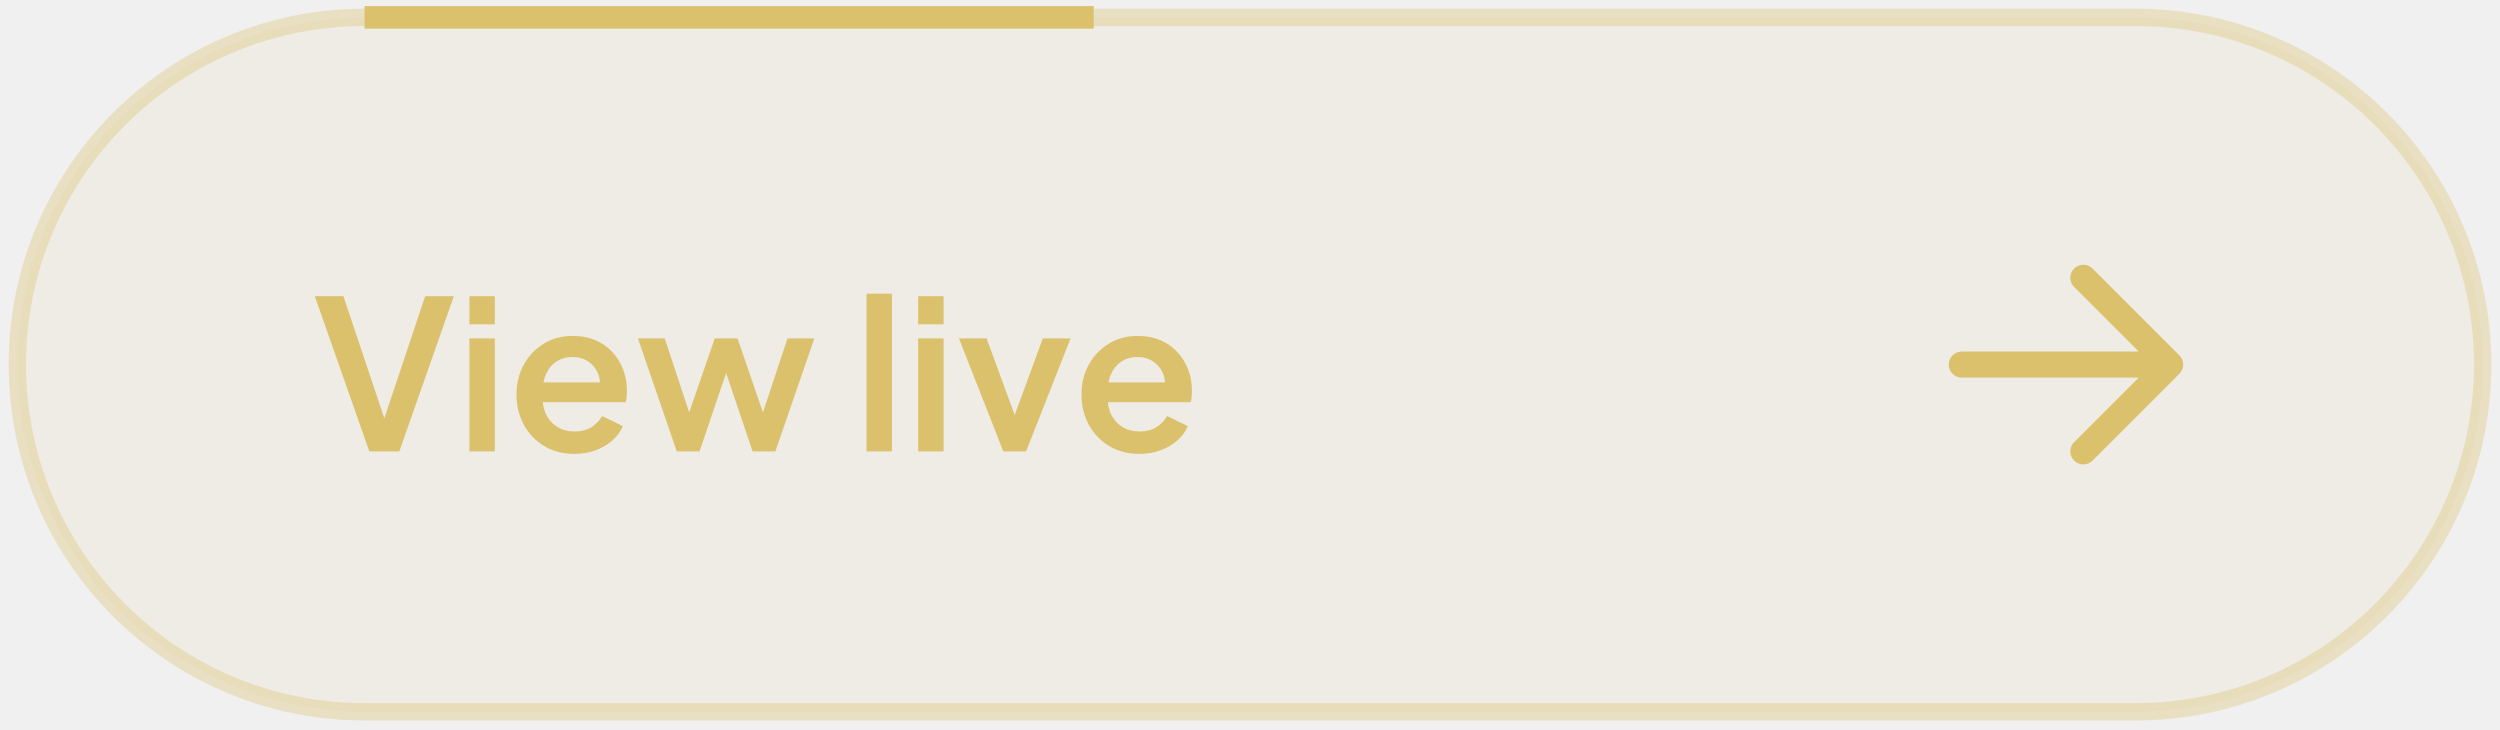
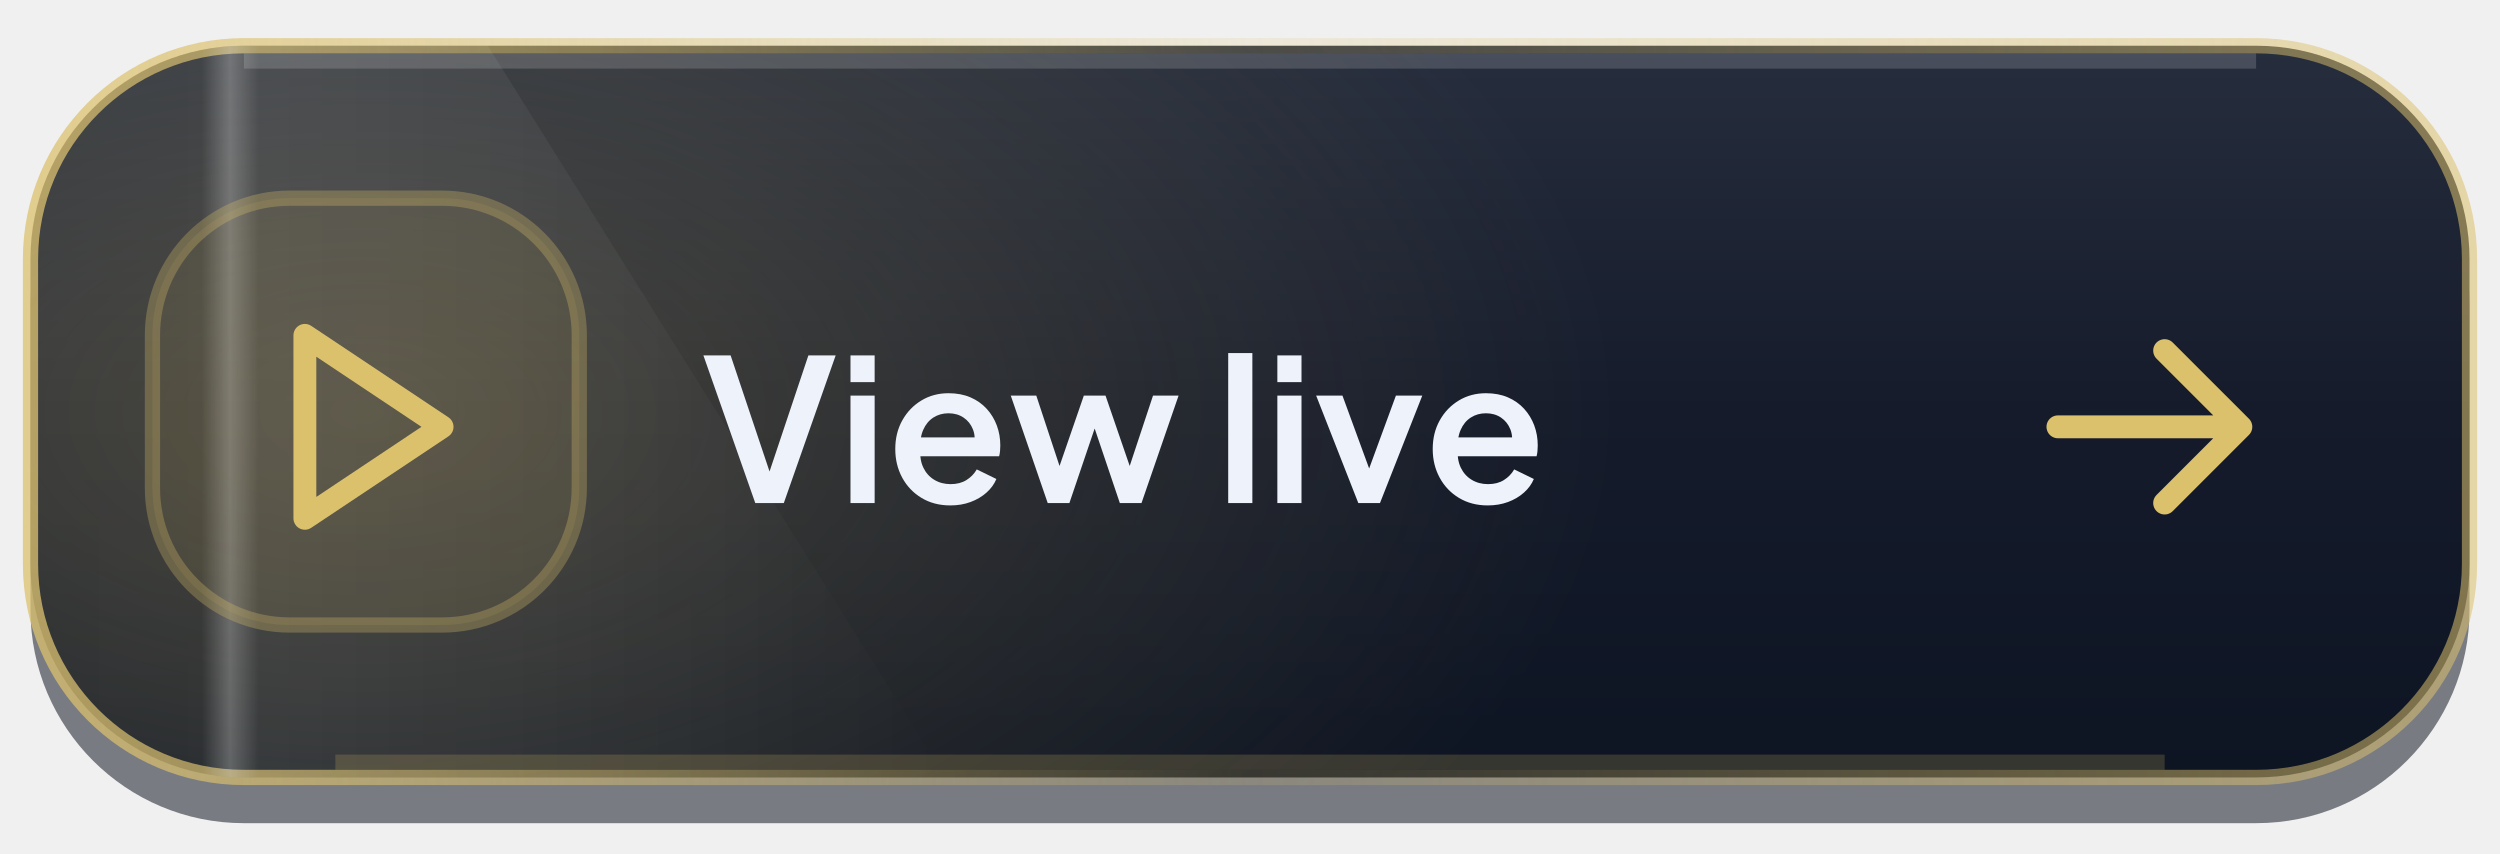
- <svg xmlns="http://www.w3.org/2000/svg" width="144" height="42" viewBox="0 0 144 42" role="img">
-   <style>@keyframes flow{to{stroke-dashoffset:-400}}@keyframes arrow{0%,60%,100%{transform:translateX(0)}75%{transform:translateX(3px)}}.edge{animation:flow 10s linear infinite}.arrow{animation:arrow 5s ease-in-out infinite}@media(prefers-reduced-motion:reduce){*{animation:none!important}}</style>
-   <rect x="1" y="1" width="142" height="40" rx="20" fill="#DCC16D" fill-opacity=".08" stroke="#DCC16D" stroke-opacity=".35" />
-   <rect class="edge" x="1" y="1" width="142" height="40" rx="20" fill="none" stroke="#DCC16D" stroke-width="1.3" stroke-dasharray="42 358" />
-   <g fill="#DCC16D" aria-label="View live">
-     <path d="M21.273 26.0 18.132 17.06H19.78L22.3 24.578H21.974L24.489 17.06H26.142L23.001 26.0ZM27.039 26.0V19.493H28.502V26.0ZM27.039 18.68V17.06H28.502V18.68ZM33.086 26.144Q32.096 26.144 31.343 25.691Q30.591 25.238 30.171 24.462Q29.751 23.687 29.751 22.73Q29.751 21.75 30.178 20.989Q30.605 20.228 31.333 19.788Q32.061 19.349 32.974 19.349Q33.723 19.349 34.303 19.599Q34.883 19.85 35.285 20.292Q35.688 20.733 35.9 21.302Q36.111 21.87 36.111 22.514Q36.111 22.679 36.095 22.852Q36.08 23.024 36.041 23.165H30.934V22.025H35.209L34.515 22.55Q34.63 21.98 34.451 21.533Q34.272 21.086 33.886 20.825Q33.499 20.564 32.974 20.564Q32.457 20.564 32.056 20.823Q31.654 21.083 31.441 21.57Q31.229 22.056 31.273 22.742Q31.221 23.375 31.448 23.851Q31.675 24.328 32.108 24.591Q32.541 24.854 33.1 24.854Q33.666 24.854 34.06 24.608Q34.453 24.362 34.686 23.963L35.874 24.544Q35.682 25.006 35.275 25.368Q34.867 25.73 34.31 25.937Q33.753 26.144 33.086 26.144ZM38.982 26.0 36.744 19.493H38.289L39.963 24.558L39.423 24.551L41.169 19.493H42.482L44.22 24.551L43.68 24.558L45.359 19.493H46.907L44.661 26.0H43.349L41.583 20.77H42.068L40.294 26.0ZM49.911 26.0V16.916H51.374V26.0ZM52.887 26.0V19.493H54.35V26.0ZM52.887 18.68V17.06H54.35V18.68ZM57.789 26.0 55.236 19.493H56.829L58.739 24.706H58.152L60.066 19.493H61.664L59.102 26.0ZM65.63 26.144Q64.639 26.144 63.887 25.691Q63.135 25.238 62.715 24.462Q62.295 23.687 62.295 22.73Q62.295 21.75 62.722 20.989Q63.149 20.228 63.877 19.788Q64.605 19.349 65.519 19.349Q66.267 19.349 66.847 19.599Q67.427 19.85 67.829 20.292Q68.232 20.733 68.444 21.302Q68.655 21.87 68.655 22.514Q68.655 22.679 68.639 22.852Q68.624 23.024 68.585 23.165H63.479V22.025H67.754L67.059 22.55Q67.175 21.98 66.995 21.533Q66.816 21.086 66.43 20.825Q66.044 20.564 65.519 20.564Q65.001 20.564 64.6 20.823Q64.199 21.083 63.986 21.57Q63.773 22.056 63.818 22.742Q63.765 23.375 63.992 23.851Q64.22 24.328 64.652 24.591Q65.085 24.854 65.645 24.854Q66.21 24.854 66.604 24.608Q66.998 24.362 67.23 23.963L68.418 24.544Q68.226 25.006 67.819 25.368Q67.412 25.73 66.854 25.937Q66.297 26.144 65.63 26.144Z" />
+ <svg xmlns="http://www.w3.org/2000/svg" width="164" height="56" viewBox="0 0 164 56" role="img">
+   <defs>
+     <linearGradient id="surface" x1="0" y1="0" x2="0" y2="1">
+       <stop stop-color="#262D3D" />
+       <stop offset=".5" stop-color="#151B2B" />
+       <stop offset="1" stop-color="#0D1422" />
+     </linearGradient>
+     <linearGradient id="edge">
+       <stop stop-color="#DCC16D" stop-opacity=".75" />
+       <stop offset=".5" stop-color="#DCC16D" stop-opacity=".18" />
+       <stop offset="1" stop-color="#DCC16D" stop-opacity=".55" />
+     </linearGradient>
+     <radialGradient id="light">
+       <stop stop-color="#DCC16D" stop-opacity=".24" />
+       <stop offset="1" stop-color="#DCC16D" stop-opacity="0" />
+     </radialGradient>
+     <linearGradient id="sweep">
+       <stop stop-color="white" stop-opacity="0" />
+       <stop offset=".48" stop-color="white" stop-opacity=".03" />
+       <stop offset=".5" stop-color="white" stop-opacity=".28" />
+       <stop offset=".52" stop-color="white" stop-opacity=".08" />
+       <stop offset="1" stop-color="white" stop-opacity="0" />
+     </linearGradient>
+     <clipPath id="clip">
+       <rect x="2" y="3" width="160" height="48" rx="14" />
+     </clipPath>
+   </defs>
+   <style>@keyframes sweep{0%,12%{transform:translateX(-100px)}65%,100%{transform:translateX(264px)}}@keyframes halo{0%,100%{opacity:.45}40%{opacity:1}}@keyframes arrow{0%,35%,100%{transform:translateX(0);opacity:.7}50%{transform:translateX(3px);opacity:1}}.sweep{animation:sweep 7.2s cubic-bezier(.22,.61,.36,1) infinite}.halo{animation:halo 7.2s ease-in-out infinite}.arrow{animation:arrow 7.2s ease-in-out infinite}@media(prefers-reduced-motion:reduce){*{animation:none!important}}</style>
+   <rect x="2" y="6" width="160" height="48" rx="14" fill="#020714" fill-opacity=".5" />
+   <rect x="2" y="3" width="160" height="48" rx="14" fill="url(#surface)" stroke="url(#edge)" />
+   <g clip-path="url(#clip)">
+     <ellipse class="halo" cx="24" cy="27" rx="82" ry="48" fill="url(#light)" />
+     <g class="sweep">
+       <path d="M-32 3h64l30 48H-2z" fill="url(#sweep)" />
+     </g>
+     <path d="M16 4H148" stroke="white" stroke-opacity=".16" />
+     <path d="M22 50H142" stroke="#DCC16D" stroke-opacity=".2" />
  </g>
-   <path class="arrow" d="M113 21h12m-5-5 5 5-5 5" fill="none" stroke="#DCC16D" stroke-width="1.5" stroke-linecap="round" stroke-linejoin="round" />
+   <rect x="10" y="13" width="28" height="28" rx="9" fill="#DCC16D" fill-opacity=".1" stroke="#DCC16D" stroke-opacity=".3" />
+   <path d="M20 22l9 6-9 6z" fill="none" stroke="#DCC16D" stroke-width="1.5" stroke-linejoin="round" stroke-linecap="round" />
+   <g aria-label="View live">
+     <path d="M49.546 33.0 46.143 23.315H47.929L50.659 31.459H50.305L53.03 23.315H54.82L51.418 33.0ZM55.792 33.0V25.951H57.377V33.0ZM55.792 25.07V23.315H57.377V25.07ZM62.343 33.156Q61.27 33.156 60.455 32.665Q59.64 32.175 59.185 31.334Q58.73 30.494 58.73 29.457Q58.73 28.396 59.193 27.572Q59.655 26.747 60.444 26.271Q61.233 25.795 62.222 25.795Q63.033 25.795 63.661 26.066Q64.289 26.337 64.726 26.816Q65.162 27.295 65.391 27.91Q65.62 28.526 65.62 29.224Q65.62 29.402 65.603 29.589Q65.586 29.776 65.544 29.929H60.012V28.694H64.644L63.891 29.262Q64.016 28.645 63.822 28.161Q63.628 27.677 63.21 27.394Q62.791 27.111 62.222 27.111Q61.662 27.111 61.227 27.392Q60.792 27.673 60.562 28.201Q60.331 28.728 60.38 29.471Q60.323 30.156 60.569 30.672Q60.815 31.188 61.284 31.473Q61.753 31.759 62.359 31.759Q62.971 31.759 63.398 31.492Q63.825 31.226 64.076 30.793L65.363 31.422Q65.155 31.923 64.714 32.315Q64.273 32.708 63.669 32.932Q63.066 33.156 62.343 33.156ZM68.73 33.0 66.306 25.951H67.98L69.793 31.438L69.208 31.43L71.1 25.951H72.522L74.405 31.43L73.82 31.438L75.638 25.951H77.315L74.883 33.0H73.461L71.548 27.334H72.073L70.152 33.0ZM80.57 33.0V23.159H82.155V33.0ZM83.794 33.0V25.951H85.379V33.0ZM83.794 25.07V23.315H85.379V25.07ZM89.105 33.0 86.339 25.951H88.065L90.133 31.598H89.498L91.572 25.951H93.302L90.527 33.0ZM97.599 33.156Q96.526 33.156 95.711 32.665Q94.896 32.175 94.441 31.334Q93.986 30.494 93.986 29.457Q93.986 28.396 94.449 27.572Q94.911 26.747 95.7 26.271Q96.489 25.795 97.478 25.795Q98.289 25.795 98.917 26.066Q99.545 26.337 99.982 26.816Q100.418 27.295 100.647 27.91Q100.876 28.526 100.876 29.224Q100.876 29.402 100.859 29.589Q100.842 29.776 100.8 29.929H95.268V28.694H99.9L99.147 29.262Q99.272 28.645 99.078 28.161Q98.884 27.677 98.466 27.394Q98.047 27.111 97.478 27.111Q96.918 27.111 96.483 27.392Q96.048 27.673 95.818 28.201Q95.587 28.728 95.636 29.471Q95.579 30.156 95.825 30.672Q96.071 31.188 96.54 31.473Q97.009 31.759 97.615 31.759Q98.228 31.759 98.654 31.492Q99.081 31.226 99.332 30.793L100.62 31.422Q100.412 31.923 99.97 32.315Q99.529 32.708 98.925 32.932Q98.322 33.156 97.599 33.156Z" fill="#EDF2FB" />
+   </g>
+   <path class="arrow" d="M135 28h12m-5-5 5 5-5 5" fill="none" stroke="#DCC16D" stroke-width="1.5" stroke-linecap="round" stroke-linejoin="round" />
</svg>
